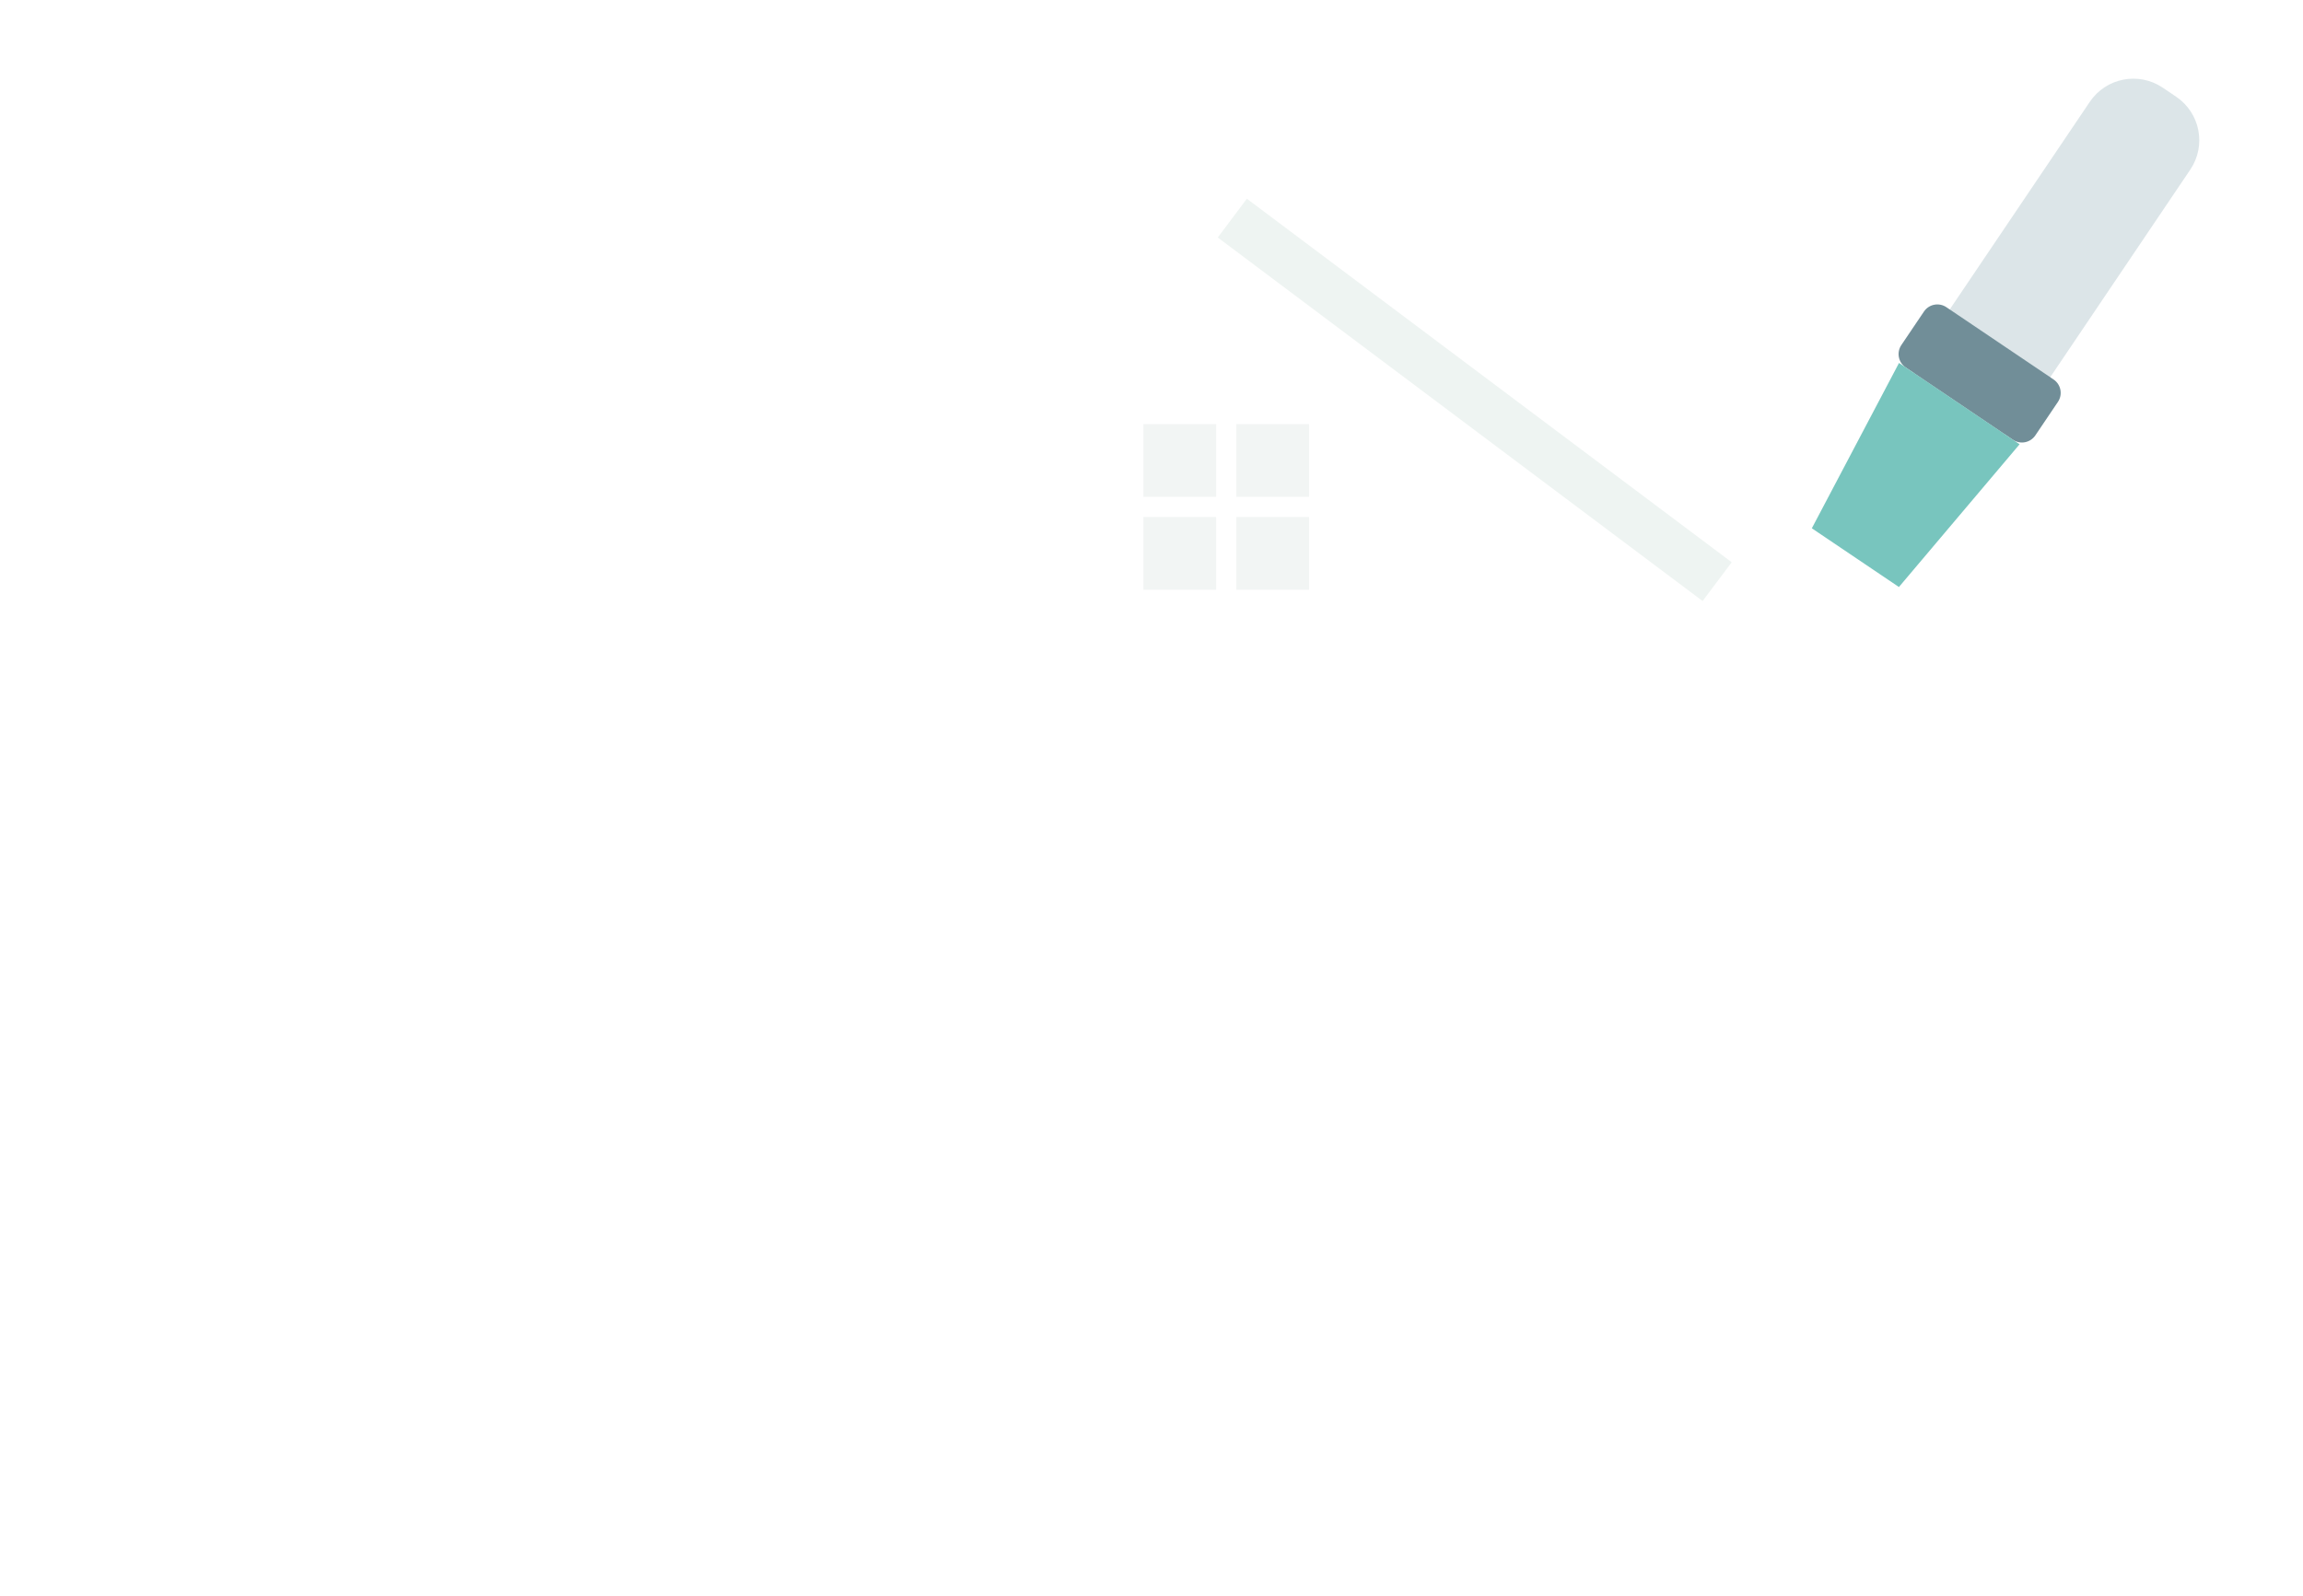
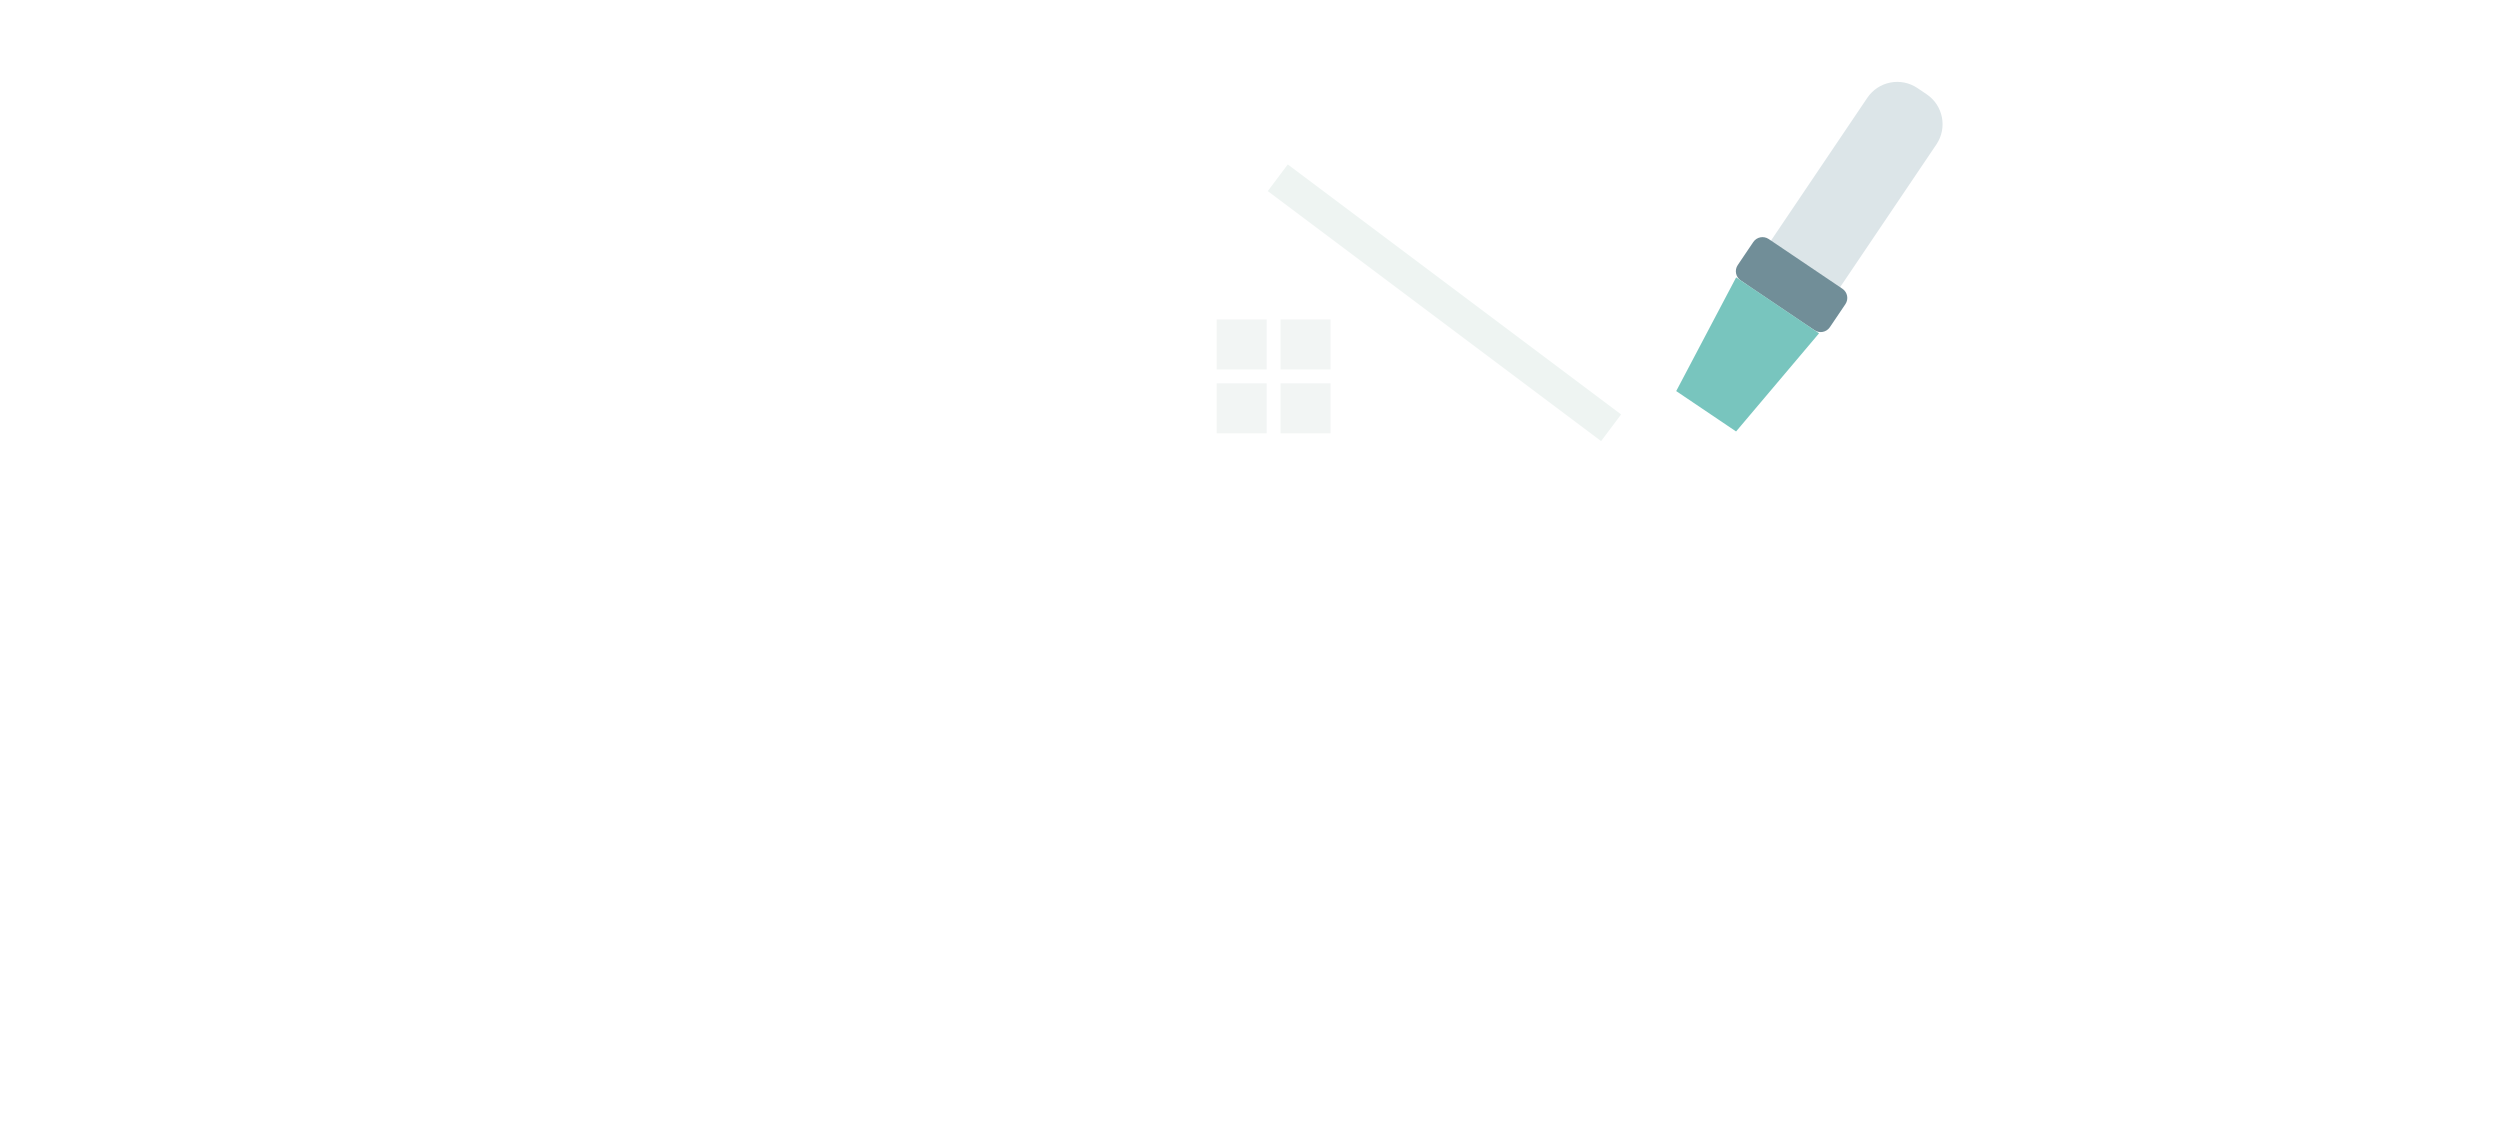
- <svg xmlns="http://www.w3.org/2000/svg" viewBox="155 10 570 395" role="img" aria-labelledby="title desc">
+ <svg xmlns="http://www.w3.org/2000/svg" viewBox="0 0 900 410" role="img" aria-labelledby="title desc">
  <style>.stroke{stroke-dasharray:850;stroke-dashoffset:850;animation:draw 2.2s ease forwards .35s}.brush{transform-origin:650px 95px;animation:brush 2.2s ease-out both .3s}.word{opacity:0;animation:fade .9s ease forwards 1s}@keyframes draw{to{stroke-dashoffset:0}}@keyframes brush{from{transform:translate(-60px,30px) rotate(-8deg);opacity:0}to{transform:none;opacity:1}}@keyframes fade{to{opacity:1}}@media(prefers-reduced-motion:reduce){.stroke,.brush,.word{animation:none;stroke-dashoffset:0;opacity:1}}</style>
  <path class="stroke" d="M180 178 Q350 150 460 64 L568 146" fill="none" stroke="#78c5be" stroke-width="23" stroke-linecap="round" />
  <path d="M460 64 580 154" fill="none" stroke="#eef4f2" stroke-width="12" />
  <g fill="#f2f5f4">
    <rect x="438" y="115" width="18" height="18" />
    <rect x="461" y="115" width="18" height="18" />
    <rect x="438" y="138" width="18" height="18" />
    <rect x="461" y="138" width="18" height="18" />
  </g>
  <g class="brush" transform="rotate(34 650 95)">
    <rect x="635" y="20" width="30" height="100" rx="13" fill="#dce5e8" />
    <rect x="630" y="95" width="40" height="18" rx="4" fill="#718e98" />
    <path d="M632 113h36l-5 46h-26z" fill="#78c5be" />
  </g>
  <g class="word" font-family="Arial,Helvetica,sans-serif" text-anchor="middle">
    <text x="450" y="326" font-size="164" font-weight="800" letter-spacing="-10" fill="#f1f4f3">D<tspan fill="#78c5be">&amp;</tspan>M</text>
    <text x="450" y="386" font-size="36" letter-spacing="9" fill="#e8eeee">PAINTING &amp; DECORATING</text>
  </g>
</svg>
